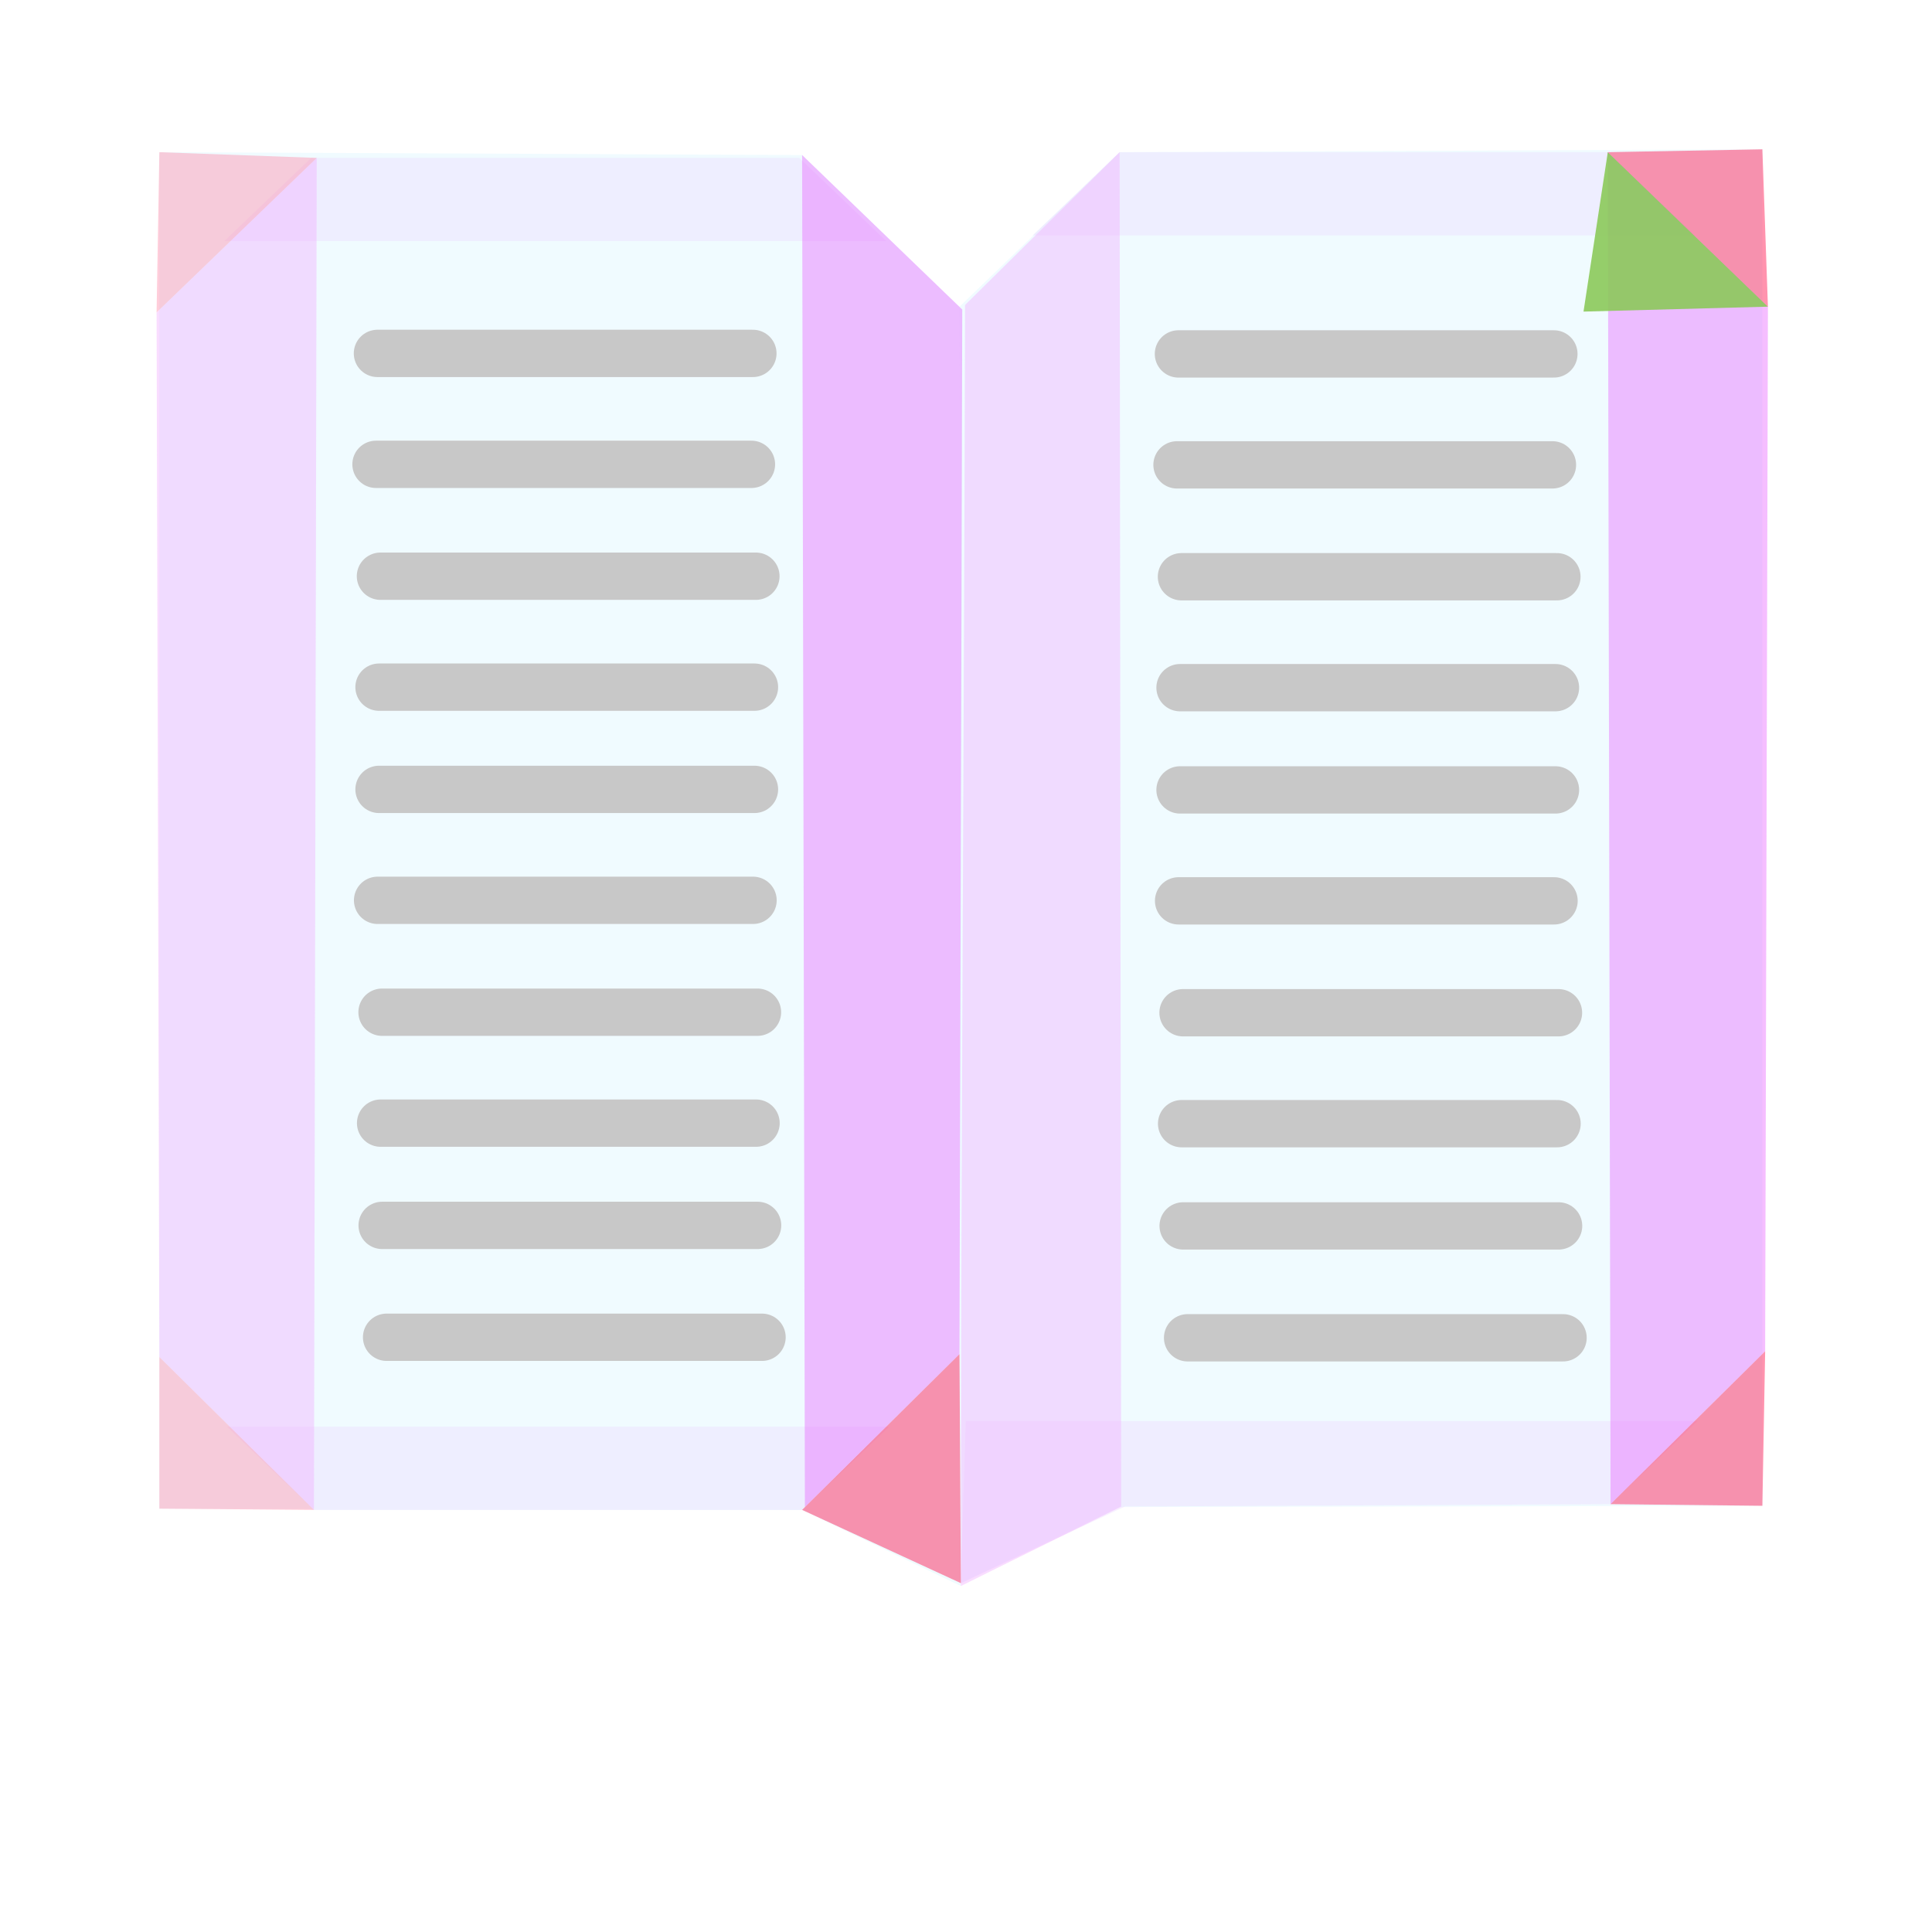
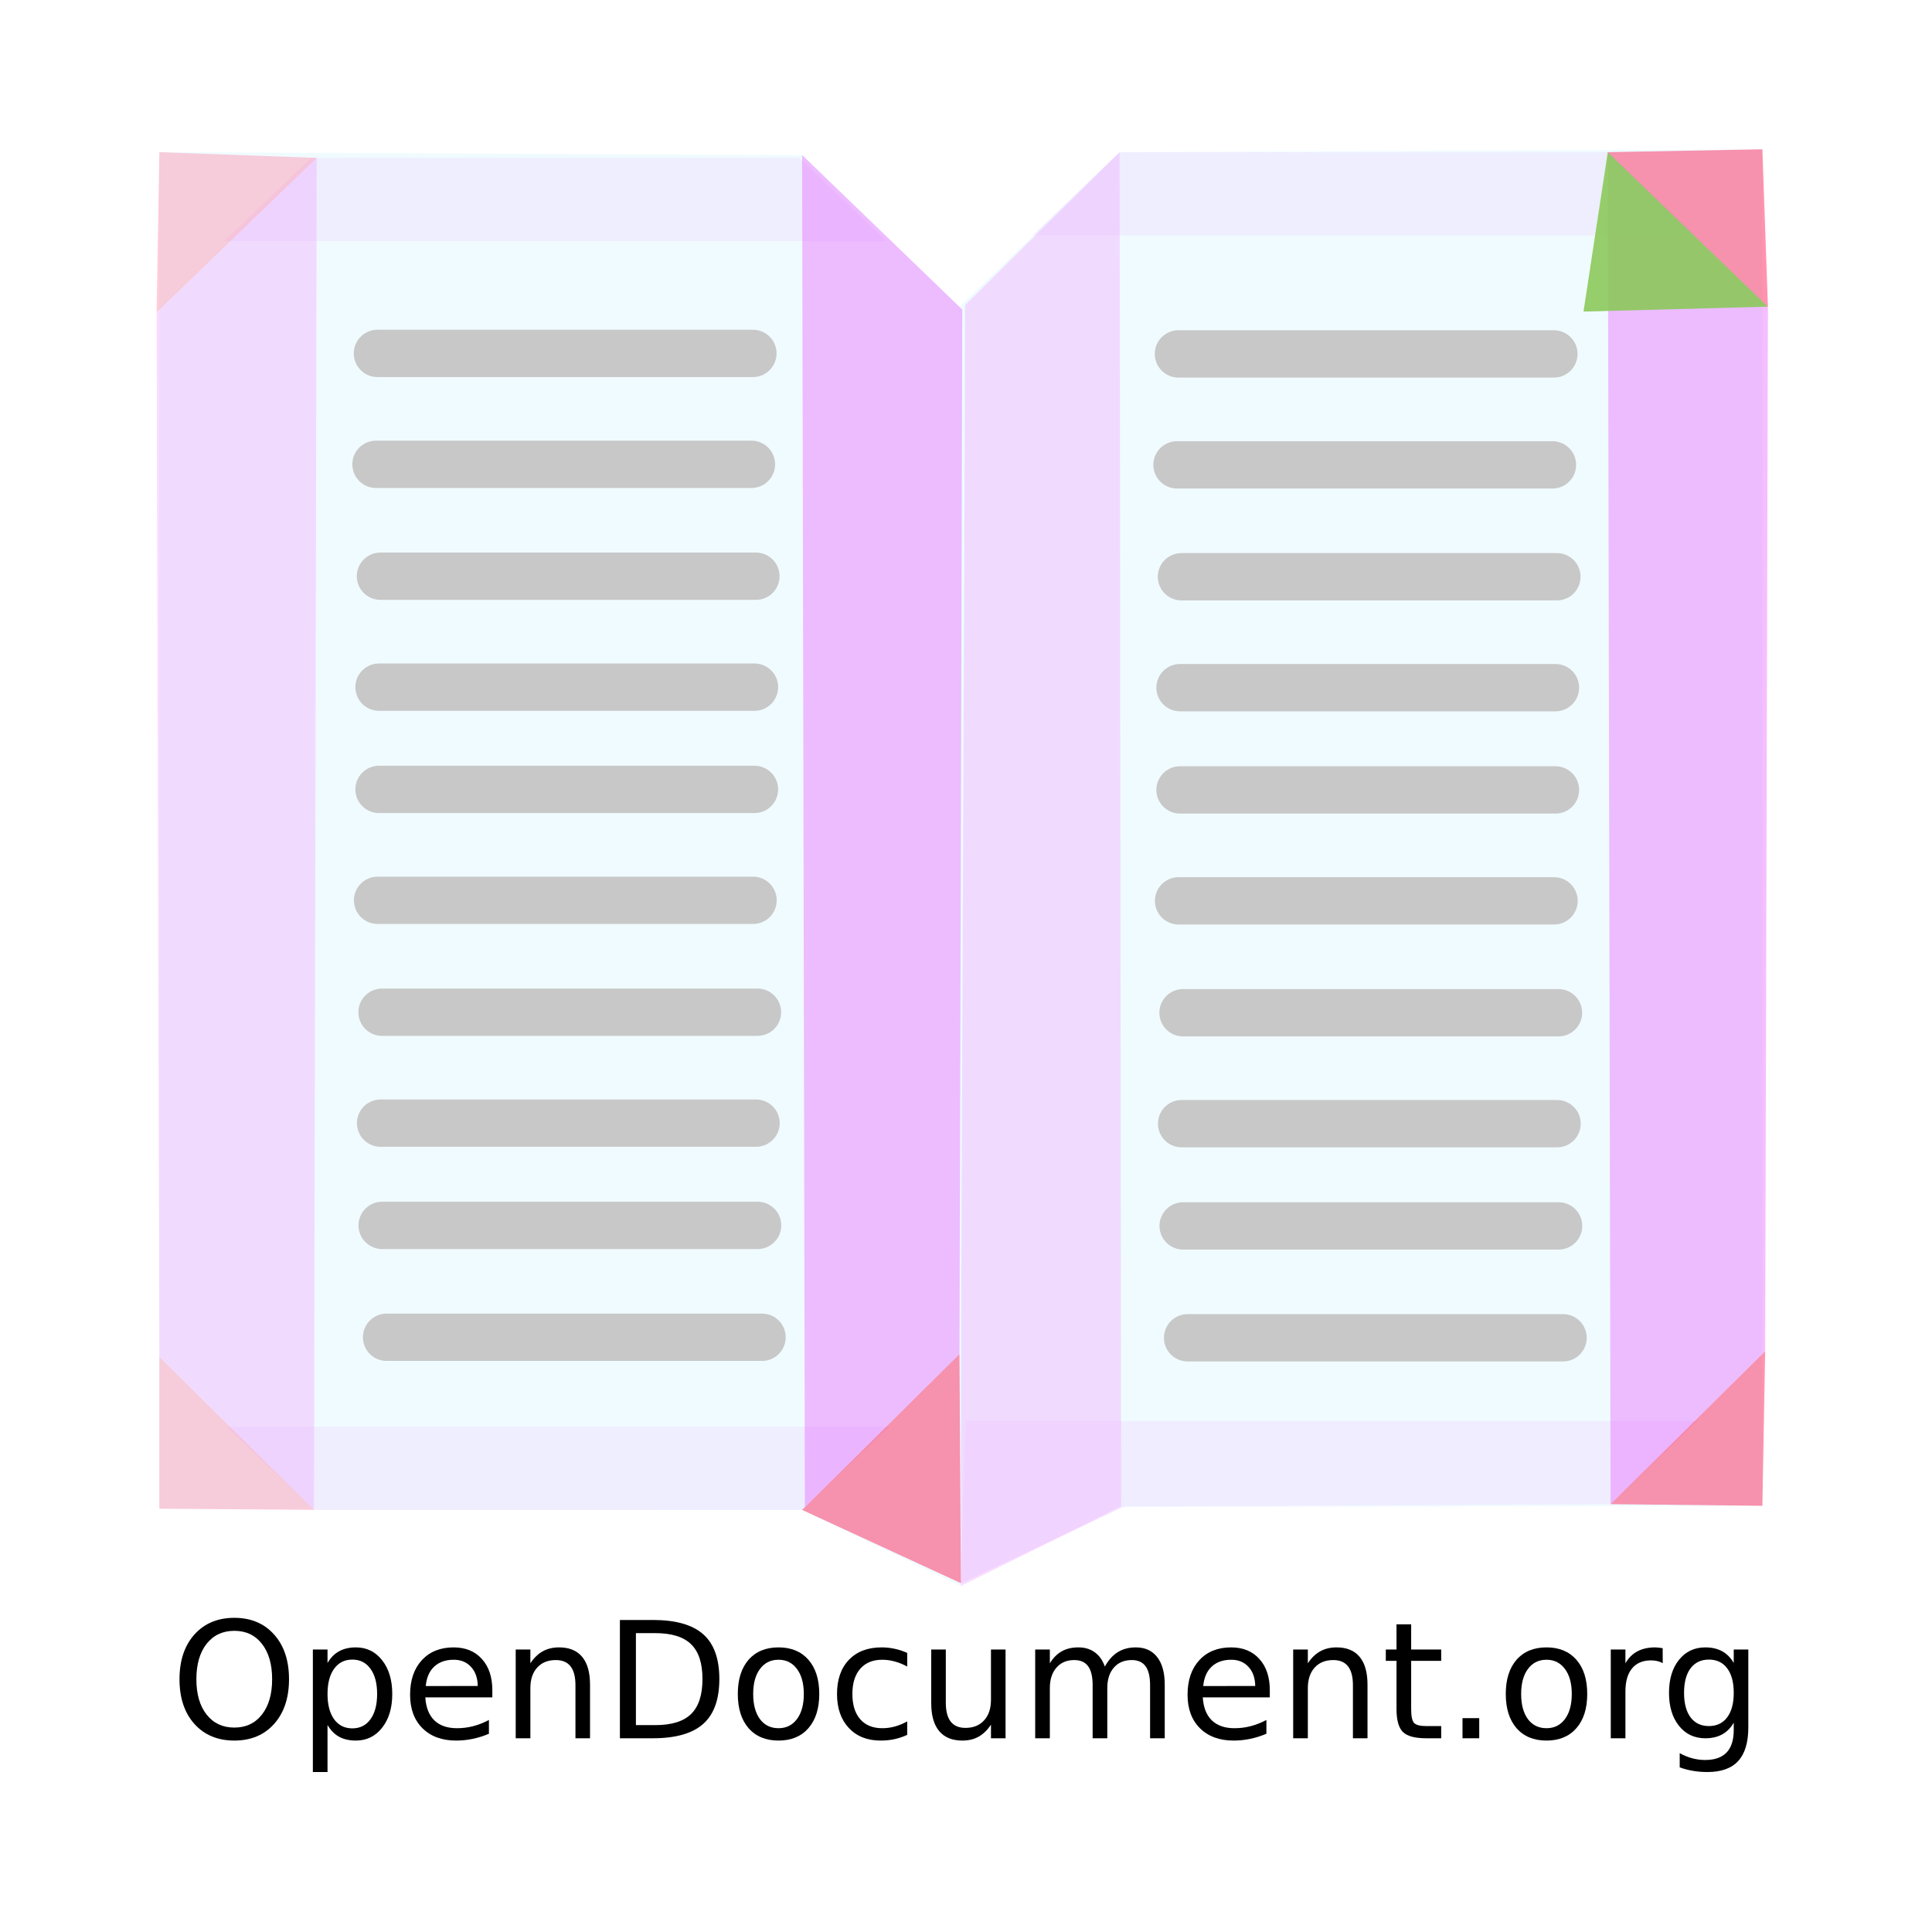
<svg xmlns="http://www.w3.org/2000/svg" width="210mm" height="210mm" viewBox="0 0 210 210" version="1.1" id="svg8">
  <defs id="defs2" />
  <g id="layer1" transform="translate(0,-87)">
    <g id="g1397">
      <path id="path1178-8" d="m 121.699,103.541 -17.407,16.793 0.153,138.747 17.254,-8.274 69.864,-0.134 V 103.23 Z" style="fill:#ecfaff;fill-opacity:0.747;stroke:none;stroke-width:0.265px;stroke-linecap:butt;stroke-linejoin:miter;stroke-opacity:1" />
      <path id="path1178" d="m 87.186,103.853 17.407,16.793 -0.153,138.747 -17.254,-8.274 -69.864,-0.134 0,-147.444 z" style="fill:#ecfaff;fill-opacity:0.747;stroke:none;stroke-width:0.265px;stroke-linecap:butt;stroke-linejoin:miter;stroke-opacity:1" />
      <path id="path1104" d="m 112.253,112.584 h 71.962 l -9.456,-9.043 -53.061,1e-5 z" style="fill:#eeeeff;stroke:none;stroke-width:0.265px;stroke-linecap:butt;stroke-linejoin:miter;stroke-opacity:1;fill-opacity:0.978" />
      <path id="path1104-4" d="m 104.981,241.453 h 79.537 l -9.456,9.043 -52.78,0.256 -17.837,8.331 0.243,-8.245 z" style="fill:#eedfff;fill-opacity:0.469;stroke:none;stroke-width:0.278px;stroke-linecap:butt;stroke-linejoin:miter;stroke-opacity:1" />
      <path id="path1104-0" d="m 24.378,113.208 h 71.962 l -9.456,-9.043 -53.061,10e-6 z" style="fill:#eeeeff;fill-opacity:0.978;stroke:none;stroke-width:0.265px;stroke-linecap:butt;stroke-linejoin:miter;stroke-opacity:1" />
      <path id="path1104-4-0" d="m 24.68,242.076 h 71.962 l -9.456,9.043 -53.061,-1e-5 z" style="fill:#eeeeff;fill-opacity:0.978;stroke:none;stroke-width:0.265px;stroke-linecap:butt;stroke-linejoin:miter;stroke-opacity:1" />
      <path id="path1106" d="m 174.759,103.541 0.302,146.954 16.803,-16.615 0.302,-113.545 z" style="fill:#e866ff;stroke:none;stroke-width:0.265px;stroke-linecap:butt;stroke-linejoin:miter;stroke-opacity:1;fill-opacity:0.422" />
      <path id="path1106-8" d="m 121.867,250.762 -0.169,-147.221 -16.803,16.615 c -0.081,43.55 -0.455,95.686 -0.455,139.237 z" style="fill:#f3b0ff;fill-opacity:0.422;stroke:none;stroke-width:0.265px;stroke-linecap:butt;stroke-linejoin:miter;stroke-opacity:1" />
      <path id="path1106-0" d="m 87.186,103.853 0.302,146.954 16.803,-16.615 0.302,-113.545 z" style="fill:#e866ff;fill-opacity:0.422;stroke:none;stroke-width:0.265px;stroke-linecap:butt;stroke-linejoin:miter;stroke-opacity:1" />
      <path id="path1106-8-4" d="M 34.428,104.165 34.125,251.119 17.322,234.504 17.02,120.959 Z" style="fill:#f3b0ff;fill-opacity:0.422;stroke:none;stroke-width:0.265px;stroke-linecap:butt;stroke-linejoin:miter;stroke-opacity:1" />
      <path id="path1174" d="m 174.759,103.541 17.407,16.793 -20.045,0.535 z" style="fill:#89c955;fill-opacity:0.872;stroke:none;stroke-width:0.265px;stroke-linecap:butt;stroke-linejoin:miter;stroke-opacity:1" />
      <path id="path1195" d="M 17.02,120.959 34.428,104.165 17.322,103.541 Z" style="fill:#ff8ba8;stroke:none;stroke-width:0.265px;stroke-linecap:butt;stroke-linejoin:miter;stroke-opacity:1;fill-opacity:0.422" />
      <path id="path1195-9" d="m 191.865,233.88 -16.803,16.615 16.501,0.178 z" style="fill:#ff0242;fill-opacity:0.422;stroke:none;stroke-width:0.265px;stroke-linecap:butt;stroke-linejoin:miter;stroke-opacity:1" />
      <path id="path1195-99" d="m 17.322,234.504 16.803,16.615 -16.803,-0.134 z" style="fill:#ff8ba8;fill-opacity:0.422;stroke:none;stroke-width:0.265px;stroke-linecap:butt;stroke-linejoin:miter;stroke-opacity:1" />
      <path id="path1195-4" d="m 174.759,103.541 17.407,16.793 -0.604,-17.105 z" style="fill:#ff0242;fill-opacity:0.422;stroke:none;stroke-width:0.265px;stroke-linecap:butt;stroke-linejoin:miter;stroke-opacity:1" />
      <path id="path1195-99-7" d="m 104.291,234.192 0.153,24.89 -17.258,-7.963 z" style="fill:#ff0242;fill-opacity:0.422;stroke:none;stroke-width:0.265px;stroke-linecap:butt;stroke-linejoin:miter;stroke-opacity:1" />
      <path id="path1239" d="M 41.026,125.413 H 81.835" style="fill:none;stroke:#c3c1c1;stroke-width:5.143;stroke-linecap:round;stroke-linejoin:round;stroke-miterlimit:4;stroke-dasharray:none;stroke-opacity:0.877" />
      <path id="path1239-4" d="M 40.87,137.471 H 81.679" style="fill:none;stroke:#c3c1c1;stroke-width:5.143;stroke-linecap:round;stroke-linejoin:round;stroke-miterlimit:4;stroke-dasharray:none;stroke-opacity:0.877" />
      <path id="path1239-6" d="M 41.353,149.632 H 82.163" style="fill:none;stroke:#c3c1c1;stroke-width:5.143;stroke-linecap:round;stroke-linejoin:round;stroke-miterlimit:4;stroke-dasharray:none;stroke-opacity:0.877" />
      <path id="path1239-4-5" d="M 41.198,161.691 H 82.007" style="fill:none;stroke:#c3c1c1;stroke-width:5.143;stroke-linecap:round;stroke-linejoin:round;stroke-miterlimit:4;stroke-dasharray:none;stroke-opacity:0.877" />
      <path id="path1239-41" d="m 41.198,172.803 h 40.809" style="fill:none;stroke:#c3c1c1;stroke-width:5.143;stroke-linecap:round;stroke-linejoin:round;stroke-miterlimit:4;stroke-dasharray:none;stroke-opacity:0.877" />
      <path id="path1239-4-3" d="m 41.042,184.861 h 40.809" style="fill:none;stroke:#c3c1c1;stroke-width:5.143;stroke-linecap:round;stroke-linejoin:round;stroke-miterlimit:4;stroke-dasharray:none;stroke-opacity:0.877" />
      <path id="path1239-6-7" d="m 41.526,197.023 h 40.809" style="fill:none;stroke:#c3c1c1;stroke-width:5.143;stroke-linecap:round;stroke-linejoin:round;stroke-miterlimit:4;stroke-dasharray:none;stroke-opacity:0.877" />
      <path id="path1239-4-5-9" d="m 41.37,209.081 h 40.809" style="fill:none;stroke:#c3c1c1;stroke-width:5.143;stroke-linecap:round;stroke-linejoin:round;stroke-miterlimit:4;stroke-dasharray:none;stroke-opacity:0.877" />
      <path id="path1239-4-3-0" d="M 41.538,220.194 H 82.347" style="fill:none;stroke:#c3c1c1;stroke-width:5.143;stroke-linecap:round;stroke-linejoin:round;stroke-miterlimit:4;stroke-dasharray:none;stroke-opacity:0.877" />
      <path id="path1239-6-7-7" d="M 42.021,232.355 H 82.83" style="fill:none;stroke:#c3c1c1;stroke-width:5.143;stroke-linecap:round;stroke-linejoin:round;stroke-miterlimit:4;stroke-dasharray:none;stroke-opacity:0.877" />
      <path id="path1239-40" d="m 128.091,125.47 h 40.809" style="fill:none;stroke:#c3c1c1;stroke-width:5.143;stroke-linecap:round;stroke-linejoin:round;stroke-miterlimit:4;stroke-dasharray:none;stroke-opacity:0.877" />
      <path id="path1239-4-37" d="m 127.936,137.528 h 40.809" style="fill:none;stroke:#c3c1c1;stroke-width:5.143;stroke-linecap:round;stroke-linejoin:round;stroke-miterlimit:4;stroke-dasharray:none;stroke-opacity:0.877" />
      <path id="path1239-6-5" d="m 128.419,149.689 h 40.809" style="fill:none;stroke:#c3c1c1;stroke-width:5.143;stroke-linecap:round;stroke-linejoin:round;stroke-miterlimit:4;stroke-dasharray:none;stroke-opacity:0.877" />
      <path id="path1239-4-5-1" d="m 128.264,161.747 h 40.809" style="fill:none;stroke:#c3c1c1;stroke-width:5.143;stroke-linecap:round;stroke-linejoin:round;stroke-miterlimit:4;stroke-dasharray:none;stroke-opacity:0.877" />
      <path id="path1239-41-3" d="m 128.264,172.86 h 40.809" style="fill:none;stroke:#c3c1c1;stroke-width:5.143;stroke-linecap:round;stroke-linejoin:round;stroke-miterlimit:4;stroke-dasharray:none;stroke-opacity:0.877" />
      <path id="path1239-4-3-01" d="m 128.108,184.918 h 40.809" style="fill:none;stroke:#c3c1c1;stroke-width:5.143;stroke-linecap:round;stroke-linejoin:round;stroke-miterlimit:4;stroke-dasharray:none;stroke-opacity:0.877" />
      <path id="path1239-6-7-6" d="m 128.591,197.08 h 40.809" style="fill:none;stroke:#c3c1c1;stroke-width:5.143;stroke-linecap:round;stroke-linejoin:round;stroke-miterlimit:4;stroke-dasharray:none;stroke-opacity:0.877" />
      <path id="path1239-4-5-9-4" d="m 128.436,209.138 h 40.809" style="fill:none;stroke:#c3c1c1;stroke-width:5.143;stroke-linecap:round;stroke-linejoin:round;stroke-miterlimit:4;stroke-dasharray:none;stroke-opacity:0.877" />
      <path id="path1239-4-3-0-8" d="m 128.603,220.251 h 40.809" style="fill:none;stroke:#c3c1c1;stroke-width:5.143;stroke-linecap:round;stroke-linejoin:round;stroke-miterlimit:4;stroke-dasharray:none;stroke-opacity:0.877" />
      <path id="path1239-6-7-7-4" d="m 129.087,232.412 h 40.809" style="fill:none;stroke:#c3c1c1;stroke-width:5.143;stroke-linecap:round;stroke-linejoin:round;stroke-miterlimit:4;stroke-dasharray:none;stroke-opacity:0.877" />
    </g>
    <flowRoot xml:space="preserve" id="flowRoot1399" style="fill:black;fill-opacity:1;stroke:none;font-family:sans-serif;font-style:normal;font-weight:normal;font-size:40px;line-height:1.25;letter-spacing:0px;word-spacing:0px">
      <flowRegion id="flowRegion1401">
        <rect id="rect1403" width="667.143" height="114.286" x="74.286" y="666.558" />
      </flowRegion>
      <flowPara id="flowPara1405" />
    </flowRoot>
-     <flowRoot xml:space="preserve" id="flowRoot1407" style="font-style:normal;font-weight:normal;font-size:66.667px;line-height:1.25;font-family:sans-serif;letter-spacing:0px;word-spacing:0px;fill:#000000;fill-opacity:1;stroke:none;" transform="matrix(0.2645833,0,0,0.2645833,0,87)">
-       <flowRegion id="flowRegion1409" style="font-size:66.667px;">
-         <rect id="rect1411" width="701.429" height="104.286" x="70" y="655.129" style="font-size:66.667px;" />
-       </flowRegion>
-       <flowPara id="flowPara1413" style="font-size:66.667px;">OpenDocument.org</flowPara>
-     </flowRoot>
+     <g aria-label="OpenDocument.org" transform="matrix(0.2645833,0,0,0.2645833,0,87)" style="font-style:normal;font-weight:normal;font-size:66.667px;line-height:1.25;font-family:sans-serif;letter-spacing:0px;word-spacing:0px;fill:#000000;fill-opacity:1;stroke:none" id="flowRoot1407">
+       <path d="m 96.27,669.973 q -7.161,0 -11.393,5.339 -4.199,5.339 -4.199,14.551 0,9.18 4.199,14.518 4.232,5.339 11.393,5.339 7.161,0 11.328,-5.339 4.199,-5.339 4.199,-14.518 0,-9.212 -4.199,-14.551 -4.167,-5.339 -11.328,-5.339 z m 0,-5.339 q 10.221,0 16.341,6.868 6.12,6.836 6.12,18.359 0,11.491 -6.12,18.359 -6.12,6.836 -16.341,6.836 -10.254,0 -16.406,-6.836 -6.12,-6.836 -6.12,-18.359 0,-11.523 6.12,-18.359 6.152,-6.868 16.406,-6.868 z" style="font-size:66.667px" id="path965" />
+       <path d="m 134.551,708.645 v 19.336 h -6.022 v -50.326 h 6.022 v 5.534 q 1.888,-3.255 4.753,-4.818 2.897,-1.595 6.901,-1.595 6.641,0 10.775,5.273 4.167,5.273 4.167,13.867 0,8.594 -4.167,13.867 -4.134,5.273 -10.775,5.273 -4.004,0 -6.901,-1.562 -2.865,-1.595 -4.753,-4.85 z m 20.378,-12.728 q 0,-6.608 -2.734,-10.352 -2.702,-3.776 -7.454,-3.776 -4.753,0 -7.487,3.776 -2.702,3.743 -2.702,10.352 0,6.608 2.702,10.384 2.734,3.743 7.487,3.743 4.753,0 7.454,-3.743 2.734,-3.776 2.734,-10.384 z" style="font-size:66.667px" id="path967" />
+       <path d="m 202.259,694.387 v 2.93 h -27.539 q 0.391,6.185 3.711,9.44 3.353,3.223 9.31,3.223 3.451,0 6.673,-0.846 3.255,-0.846 6.445,-2.539 v 5.664 q -3.223,1.367 -6.608,2.083 -3.385,0.716 -6.868,0.716 -8.724,0 -13.835,-5.078 -5.078,-5.078 -5.078,-13.737 0,-8.952 4.818,-14.193 4.85,-5.273 13.053,-5.273 7.357,0 11.621,4.753 4.297,4.72 4.297,12.858 z m -5.99,-1.758 q -0.065,-4.915 -2.767,-7.845 -2.669,-2.93 -7.096,-2.93 -5.013,0 -8.04,2.832 -2.995,2.832 -3.451,7.975 z" style="font-size:66.667px" id="path969" />
+       <path d="m 242.396,692.108 v 22.005 h -5.99 v -21.81 q 0,-5.176 -2.018,-7.747 -2.018,-2.572 -6.055,-2.572 -4.85,0 -7.65,3.092 -2.799,3.092 -2.799,8.431 v 20.605 h -6.022 v -36.458 h 6.022 v 5.664 q 2.148,-3.288 5.046,-4.915 2.93,-1.628 6.738,-1.628 6.283,0 9.505,3.906 3.223,3.874 3.223,11.426 z" style="font-size:66.667px" id="path971" />
+       <path d="m 261.244,670.917 v 37.793 h 7.943 q 10.059,0 14.714,-4.557 4.688,-4.557 4.688,-14.388 0,-9.766 -4.688,-14.29 -4.655,-4.557 -14.714,-4.557 z m -6.576,-5.404 h 13.509 q 14.128,0 20.736,5.892 6.608,5.859 6.608,18.359 0,12.565 -6.641,18.457 -6.641,5.892 -20.703,5.892 h -13.509 z" style="font-size:66.667px" id="path973" />
+       <path d="m 319.837,681.854 q -4.818,0 -7.617,3.776 -2.799,3.743 -2.799,10.286 0,6.543 2.767,10.319 2.799,3.743 7.65,3.743 4.785,0 7.585,-3.776 2.799,-3.776 2.799,-10.286 0,-6.478 -2.799,-10.254 -2.799,-3.809 -7.585,-3.809 z m 0,-5.078 q 7.812,0 12.272,5.078 4.46,5.078 4.46,14.062 0,8.952 -4.46,14.062 -4.46,5.078 -12.272,5.078 -7.845,0 -12.305,-5.078 -4.427,-5.111 -4.427,-14.062 0,-8.984 4.427,-14.062 4.46,-5.078 12.305,-5.078 z" style="font-size:66.667px" id="path975" />
+       <path d="m 372.702,679.055 v 5.599 q -2.539,-1.4 -5.111,-2.083 -2.539,-0.716 -5.143,-0.716 -5.827,0 -9.049,3.711 -3.223,3.678 -3.223,10.352 0,6.673 3.223,10.384 3.223,3.678 9.049,3.678 2.604,0 5.143,-0.684 2.572,-0.716 5.111,-2.116 v 5.534 q -2.507,1.172 -5.208,1.758 -2.669,0.586 -5.697,0.586 -8.236,0 -13.086,-5.176 -4.85,-5.176 -4.85,-13.965 0,-8.919 4.883,-14.03 4.915,-5.111 13.444,-5.111 2.767,0 5.404,0.586 2.637,0.553 5.111,1.693 z" style="font-size:66.667px" id="path977" />
+       <path d="m 382.565,699.725 v -22.07 h 5.99 v 21.842 q 0,5.176 2.018,7.78 2.018,2.572 6.055,2.572 4.85,0 7.65,-3.092 2.832,-3.092 2.832,-8.431 v -20.671 h 5.99 v 36.458 h -5.99 v -5.599 q -2.181,3.32 -5.078,4.948 -2.865,1.595 -6.673,1.595 -6.283,0 -9.538,-3.906 -3.255,-3.906 -3.255,-11.426 z m 15.072,-22.949 z" style="font-size:66.667px" id="path979" />
+       <path d="m 453.887,684.654 q 2.246,-4.036 5.371,-5.957 3.125,-1.921 7.357,-1.921 5.697,0 8.789,4.004 3.092,3.971 3.092,11.328 v 22.005 h -6.022 v -21.81 q 0,-5.241 -1.855,-7.78 -1.855,-2.539 -5.664,-2.539 -4.655,0 -7.357,3.092 -2.702,3.092 -2.702,8.431 v 20.605 h -6.022 v -21.81 q 0,-5.273 -1.855,-7.78 -1.855,-2.539 -5.729,-2.539 -4.59,0 -7.292,3.125 -2.702,3.092 -2.702,8.398 v 20.605 h -6.022 v -36.458 h 6.022 v 5.664 q 2.051,-3.353 4.915,-4.948 2.865,-1.595 6.803,-1.595 3.971,0 6.738,2.018 2.799,2.018 4.134,5.859 z" style="font-size:66.667px" id="path981" />
+       <path d="m 521.66,694.387 v 2.93 h -27.539 q 0.391,6.185 3.711,9.44 3.353,3.223 9.31,3.223 3.451,0 6.673,-0.846 3.255,-0.846 6.445,-2.539 v 5.664 q -3.223,1.367 -6.608,2.083 -3.385,0.716 -6.868,0.716 -8.724,0 -13.835,-5.078 -5.078,-5.078 -5.078,-13.737 0,-8.952 4.818,-14.193 4.85,-5.273 13.053,-5.273 7.357,0 11.621,4.753 4.297,4.72 4.297,12.858 z m -5.99,-1.758 q -0.065,-4.915 -2.767,-7.845 -2.669,-2.93 -7.096,-2.93 -5.013,0 -8.04,2.832 -2.995,2.832 -3.451,7.975 z" style="font-size:66.667px" id="path983" />
+       <path d="m 561.797,692.108 v 22.005 h -5.99 v -21.81 q 0,-5.176 -2.018,-7.747 -2.018,-2.572 -6.055,-2.572 -4.85,0 -7.65,3.092 -2.799,3.092 -2.799,8.431 v 20.605 h -6.022 v -36.458 h 6.022 v 5.664 q 2.148,-3.288 5.046,-4.915 2.93,-1.628 6.738,-1.628 6.283,0 9.505,3.906 3.223,3.874 3.223,11.426 z" style="font-size:66.667px" id="path985" />
+       <path d="m 579.733,667.303 v 10.352 h 12.337 v 4.655 h -12.337 v 19.792 q 0,4.46 1.204,5.729 1.237,1.27 4.98,1.27 h 6.152 v 5.013 h -6.152 q -6.934,0 -9.57,-2.572 -2.637,-2.604 -2.637,-9.44 V 682.31 h -4.395 v -4.655 h 4.395 v -10.352 z" style="font-size:66.667px" id="path987" />
+       <path d="m 600.827,705.845 h 6.868 v 8.268 h -6.868 z" style="font-size:66.667px" id="path989" />
+       <path d="m 635.332,681.854 q -4.818,0 -7.617,3.776 -2.799,3.743 -2.799,10.286 0,6.543 2.767,10.319 2.799,3.743 7.65,3.743 4.785,0 7.585,-3.776 2.799,-3.776 2.799,-10.286 0,-6.478 -2.799,-10.254 -2.799,-3.809 -7.585,-3.809 z m 0,-5.078 q 7.812,0 12.272,5.078 4.46,5.078 4.46,14.062 0,8.952 -4.46,14.062 -4.46,5.078 -12.272,5.078 -7.845,0 -12.305,-5.078 -4.427,-5.111 -4.427,-14.062 0,-8.984 4.427,-14.062 4.46,-5.078 12.305,-5.078 z" style="font-size:66.667px" id="path991" />
+       <path d="m 683.086,683.254 q -1.009,-0.586 -2.214,-0.846 -1.172,-0.293 -2.604,-0.293 -5.078,0 -7.812,3.32 -2.702,3.288 -2.702,9.473 v 19.206 h -6.022 v -36.458 h 6.022 v 5.664 q 1.888,-3.32 4.915,-4.915 3.027,-1.628 7.357,-1.628 0.618,0 1.367,0.098 0.749,0.065 1.66,0.228 z" style="font-size:66.667px" id="path993" />
+       <path d="m 712.253,695.461 q 0,-6.51 -2.702,-10.091 -2.669,-3.581 -7.52,-3.581 -4.818,0 -7.52,3.581 -2.669,3.581 -2.669,10.091 0,6.478 2.669,10.059 2.702,3.581 7.52,3.581 4.85,0 7.52,-3.581 2.702,-3.581 2.702,-10.059 z m 5.99,14.128 q 0,9.31 -4.134,13.835 -4.134,4.557 -12.663,4.557 -3.158,0 -5.957,-0.488 -2.799,-0.456 -5.436,-1.432 v -5.827 q 2.637,1.432 5.208,2.116 2.572,0.684 5.241,0.684 5.892,0 8.822,-3.092 2.93,-3.06 2.93,-9.277 v -2.962 q -1.855,3.223 -4.753,4.818 -2.897,1.595 -6.934,1.595 -6.706,0 -10.807,-5.111 -4.102,-5.111 -4.102,-13.542 0,-8.464 4.102,-13.574 4.102,-5.111 10.807,-5.111 4.036,0 6.934,1.595 2.897,1.595 4.753,4.818 v -5.534 h 5.99 z" style="font-size:66.667px" id="path995" />
+     </g>
  </g>
</svg>
